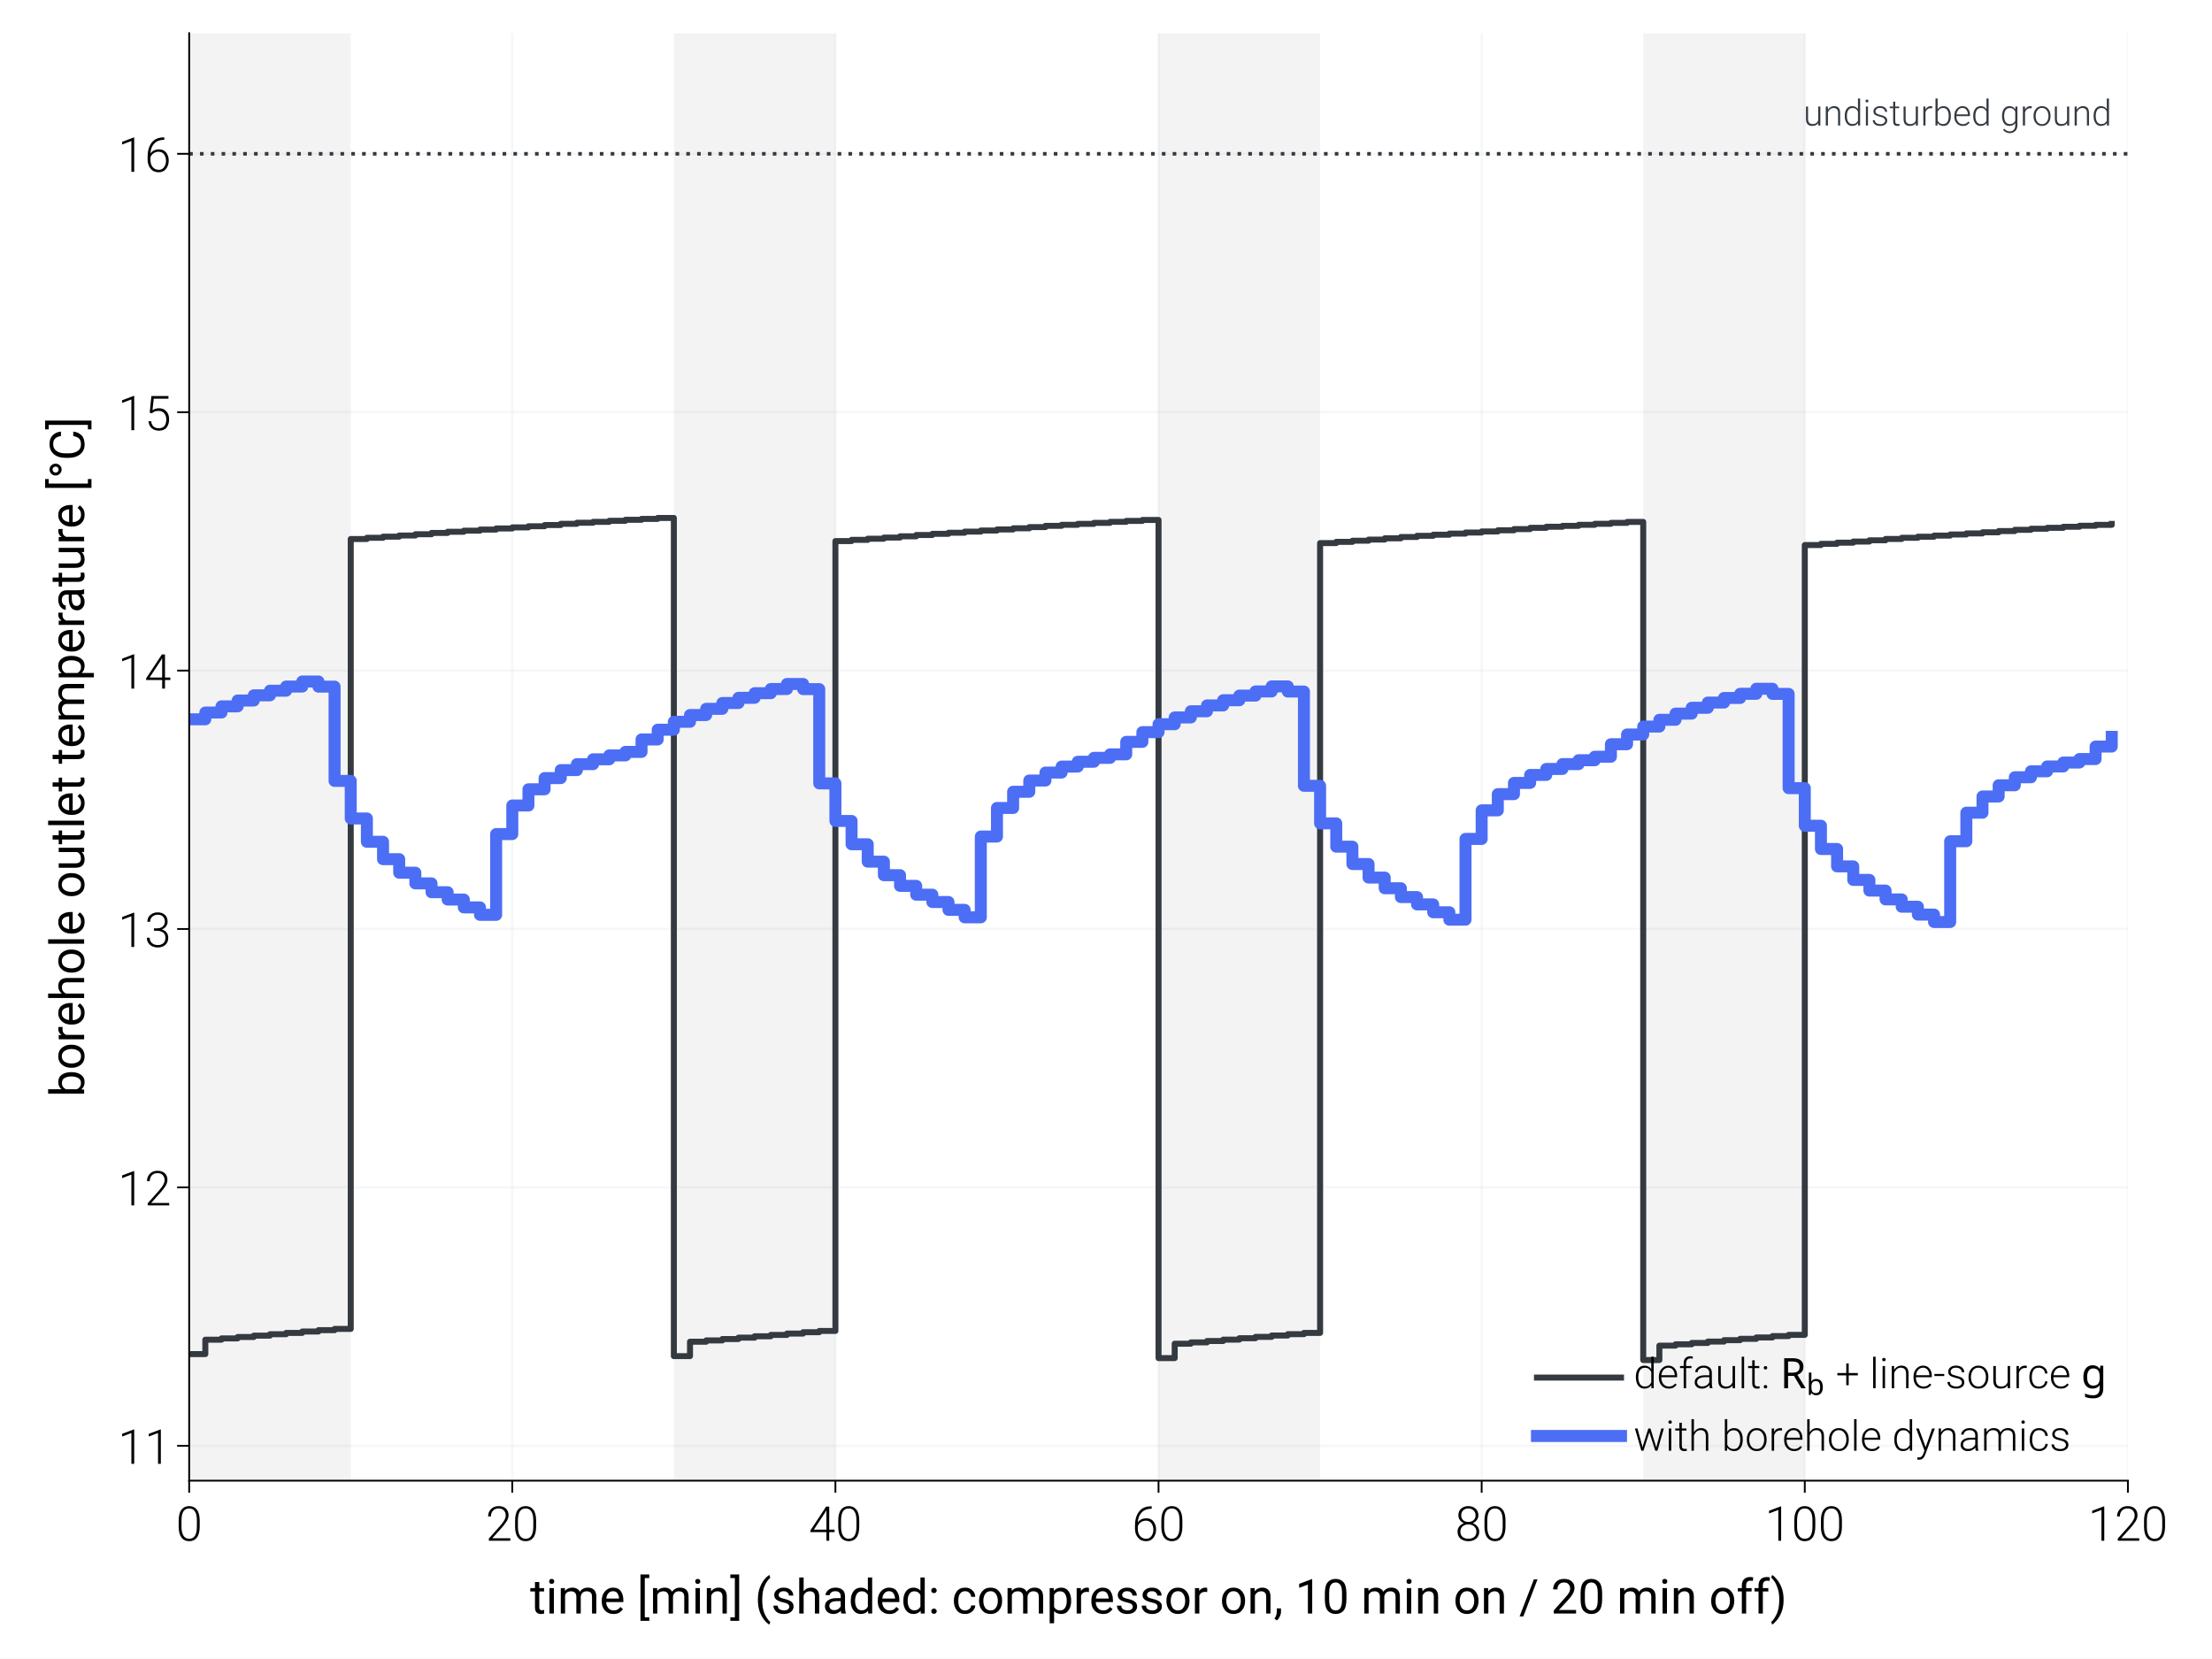
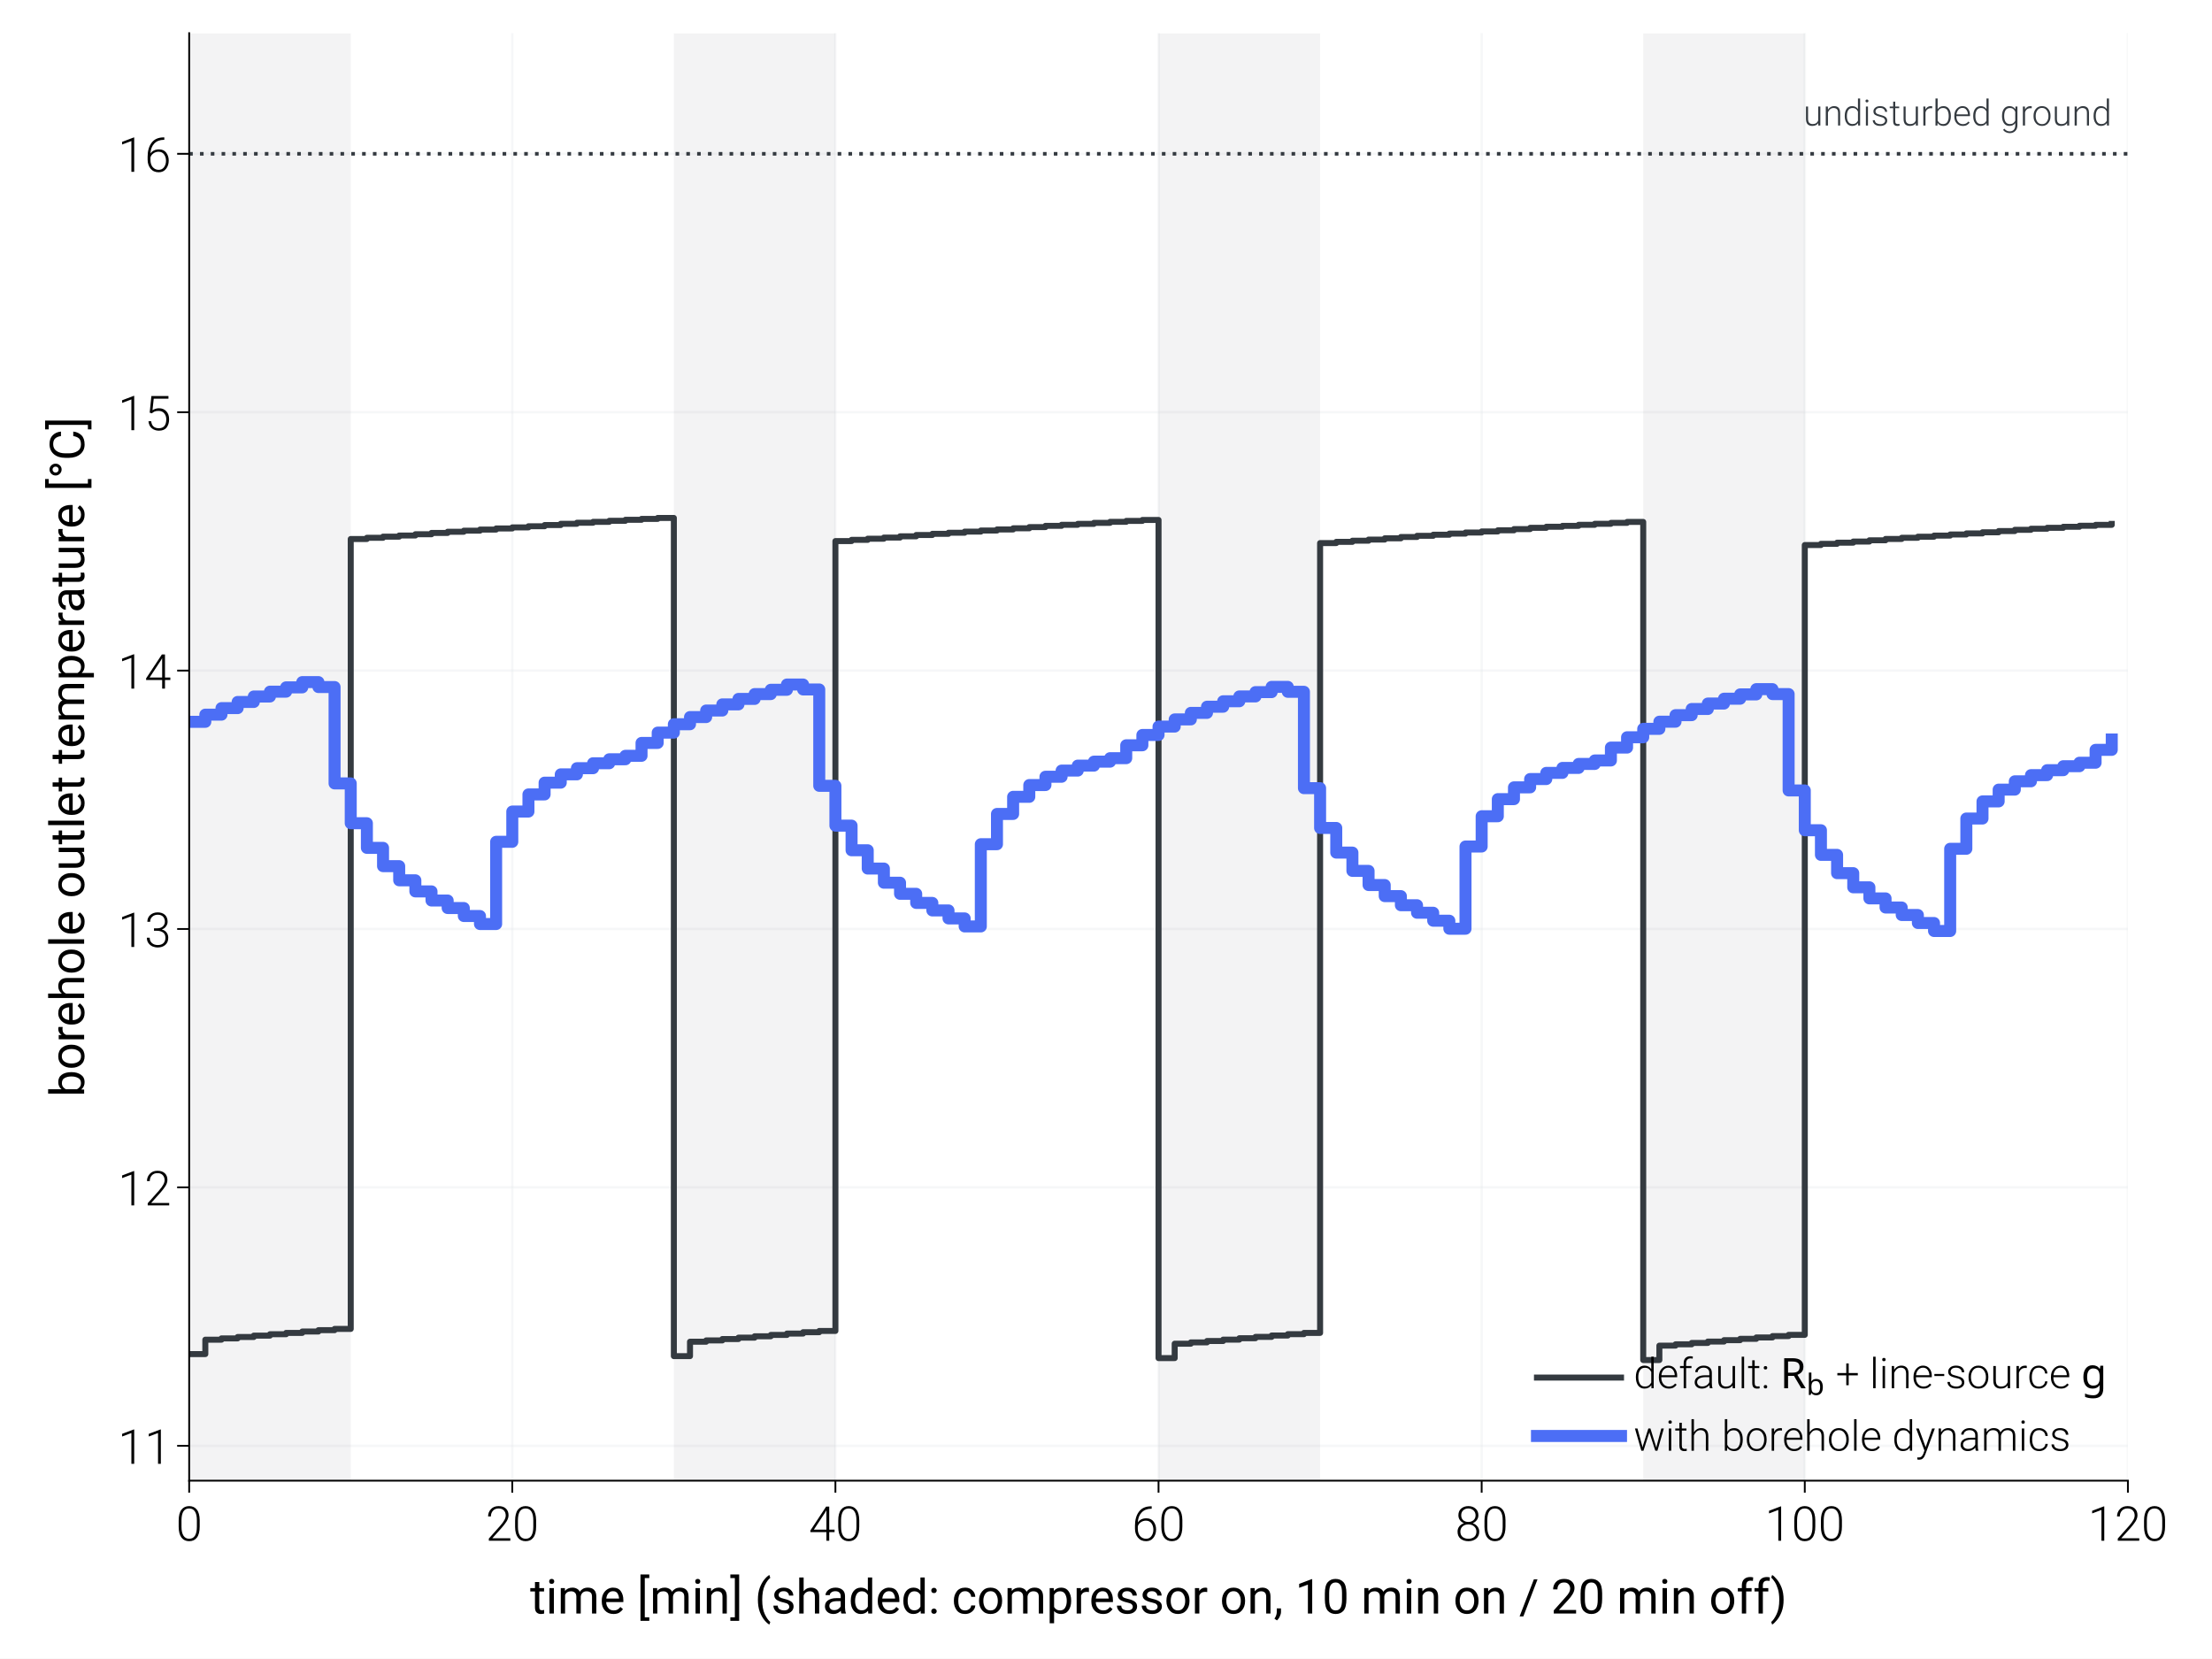
<svg xmlns="http://www.w3.org/2000/svg" xmlns:xlink="http://www.w3.org/1999/xlink" width="368.4pt" height="276.24pt" viewBox="0 0 368.4 276.24" version="1.1">
  <defs>
    <style type="text/css">*{stroke-linejoin: round; stroke-linecap: butt}</style>
  </defs>
  <g id="figure_1">
    <g id="patch_1">
      <path d="M 0 276.24  L 368.4 276.24  L 368.4 0  L 0 0  z " style="fill: #ffffff" />
    </g>
    <g id="axes_1">
      <g id="patch_2">
        <path d="M 31.506 246.6  L 354.394 246.6  L 354.394 5.525  L 31.506 5.525  z " style="fill: #ffffff" />
      </g>
      <g id="matplotlib.axis_1">
        <g id="xtick_1">
          <g id="line2d_1">
            <path d="M 31.506 246.6  L 31.506 5.525  " clip-path="url(#pab0435eeef)" style="fill: none; stroke: #dee2e6; stroke-opacity: 0.25; stroke-width: 0.4; stroke-linecap: square" />
          </g>
          <g id="line2d_2">
            <defs>
              <path id="m72dfc59abe" d="M 0 0  L 0 2  " style="stroke: #000000; stroke-width: 0.3" />
            </defs>
            <g>
              <use xlink:href="#m72dfc59abe" x="31.506" y="246.6" style="stroke: #000000; stroke-width: 0.3" />
            </g>
          </g>
          <g id="text_1">
            <text style="font-weight: 300; font-size: 8px; font-family: 'Roboto', 'Lato', 'Inter', 'Open Sans', 'Arial', 'Helvetica', 'Paperlogy', 'Noto Sans CJK KR', 'Pretendard', 'Gothic A1', 'Freesentation', 'AppleGothic', 'Malgun Gothic', sans-serif; text-anchor: middle" x="31.506" y="256.6" transform="rotate(-0 31.5055 256.5996)">0</text>
          </g>
        </g>
        <g id="xtick_2">
          <g id="line2d_3">
            <path d="M 85.32 246.6  L 85.32 5.525  " clip-path="url(#pab0435eeef)" style="fill: none; stroke: #dee2e6; stroke-opacity: 0.25; stroke-width: 0.4; stroke-linecap: square" />
          </g>
          <g id="line2d_4">
            <g>
              <use xlink:href="#m72dfc59abe" x="85.32" y="246.6" style="stroke: #000000; stroke-width: 0.3" />
            </g>
          </g>
          <g id="text_2">
            <text style="font-weight: 300; font-size: 8px; font-family: 'Roboto', 'Lato', 'Inter', 'Open Sans', 'Arial', 'Helvetica', 'Paperlogy', 'Noto Sans CJK KR', 'Pretendard', 'Gothic A1', 'Freesentation', 'AppleGothic', 'Malgun Gothic', sans-serif; text-anchor: middle" x="85.32" y="256.6" transform="rotate(-0 85.32033 256.5996)">20</text>
          </g>
        </g>
        <g id="xtick_3">
          <g id="line2d_5">
            <path d="M 139.135 246.6  L 139.135 5.525  " clip-path="url(#pab0435eeef)" style="fill: none; stroke: #dee2e6; stroke-opacity: 0.25; stroke-width: 0.4; stroke-linecap: square" />
          </g>
          <g id="line2d_6">
            <g>
              <use xlink:href="#m72dfc59abe" x="139.135" y="246.6" style="stroke: #000000; stroke-width: 0.3" />
            </g>
          </g>
          <g id="text_3">
            <text style="font-weight: 300; font-size: 8px; font-family: 'Roboto', 'Lato', 'Inter', 'Open Sans', 'Arial', 'Helvetica', 'Paperlogy', 'Noto Sans CJK KR', 'Pretendard', 'Gothic A1', 'Freesentation', 'AppleGothic', 'Malgun Gothic', sans-serif; text-anchor: middle" x="139.135" y="256.6" transform="rotate(-0 139.1352 256.5996)">40</text>
          </g>
        </g>
        <g id="xtick_4">
          <g id="line2d_7">
            <path d="M 192.95 246.6  L 192.95 5.525  " clip-path="url(#pab0435eeef)" style="fill: none; stroke: #dee2e6; stroke-opacity: 0.25; stroke-width: 0.4; stroke-linecap: square" />
          </g>
          <g id="line2d_8">
            <g>
              <use xlink:href="#m72dfc59abe" x="192.95" y="246.6" style="stroke: #000000; stroke-width: 0.3" />
            </g>
          </g>
          <g id="text_4">
            <text style="font-weight: 300; font-size: 8px; font-family: 'Roboto', 'Lato', 'Inter', 'Open Sans', 'Arial', 'Helvetica', 'Paperlogy', 'Noto Sans CJK KR', 'Pretendard', 'Gothic A1', 'Freesentation', 'AppleGothic', 'Malgun Gothic', sans-serif; text-anchor: middle" x="192.95" y="256.6" transform="rotate(-0 192.95 256.5996)">60</text>
          </g>
        </g>
        <g id="xtick_5">
          <g id="line2d_9">
            <path d="M 246.765 246.6  L 246.765 5.525  " clip-path="url(#pab0435eeef)" style="fill: none; stroke: #dee2e6; stroke-opacity: 0.25; stroke-width: 0.4; stroke-linecap: square" />
          </g>
          <g id="line2d_10">
            <g>
              <use xlink:href="#m72dfc59abe" x="246.765" y="246.6" style="stroke: #000000; stroke-width: 0.3" />
            </g>
          </g>
          <g id="text_5">
            <text style="font-weight: 300; font-size: 8px; font-family: 'Roboto', 'Lato', 'Inter', 'Open Sans', 'Arial', 'Helvetica', 'Paperlogy', 'Noto Sans CJK KR', 'Pretendard', 'Gothic A1', 'Freesentation', 'AppleGothic', 'Malgun Gothic', sans-serif; text-anchor: middle" x="246.765" y="256.6" transform="rotate(-0 246.7648 256.5996)">80</text>
          </g>
        </g>
        <g id="xtick_6">
          <g id="line2d_11">
            <path d="M 300.58 246.6  L 300.58 5.525  " clip-path="url(#pab0435eeef)" style="fill: none; stroke: #dee2e6; stroke-opacity: 0.25; stroke-width: 0.4; stroke-linecap: square" />
          </g>
          <g id="line2d_12">
            <g>
              <use xlink:href="#m72dfc59abe" x="300.58" y="246.6" style="stroke: #000000; stroke-width: 0.3" />
            </g>
          </g>
          <g id="text_6">
            <text style="font-weight: 300; font-size: 8px; font-family: 'Roboto', 'Lato', 'Inter', 'Open Sans', 'Arial', 'Helvetica', 'Paperlogy', 'Noto Sans CJK KR', 'Pretendard', 'Gothic A1', 'Freesentation', 'AppleGothic', 'Malgun Gothic', sans-serif; text-anchor: middle" x="300.58" y="256.6" transform="rotate(-0 300.5797 256.5996)">100</text>
          </g>
        </g>
        <g id="xtick_7">
          <g id="line2d_13">
            <path d="M 354.394 246.6  L 354.394 5.525  " clip-path="url(#pab0435eeef)" style="fill: none; stroke: #dee2e6; stroke-opacity: 0.25; stroke-width: 0.4; stroke-linecap: square" />
          </g>
          <g id="line2d_14">
            <g>
              <use xlink:href="#m72dfc59abe" x="354.394" y="246.6" style="stroke: #000000; stroke-width: 0.3" />
            </g>
          </g>
          <g id="text_7">
            <text style="font-weight: 300; font-size: 8px; font-family: 'Roboto', 'Lato', 'Inter', 'Open Sans', 'Arial', 'Helvetica', 'Paperlogy', 'Noto Sans CJK KR', 'Pretendard', 'Gothic A1', 'Freesentation', 'AppleGothic', 'Malgun Gothic', sans-serif; text-anchor: middle" x="354.394" y="256.6" transform="rotate(-0 354.3945 256.5996)">120</text>
          </g>
        </g>
        <g id="text_8">
          <text style="font-size: 8px; font-family: 'Roboto', 'Lato', 'Inter', 'Open Sans', 'Arial', 'Helvetica', 'Paperlogy', 'Noto Sans CJK KR', 'Pretendard', 'Gothic A1', 'Freesentation', 'AppleGothic', 'Malgun Gothic', sans-serif; text-anchor: middle" x="192.95" y="268.725" transform="rotate(-0 192.95 268.7246)">time [min] (shaded: compressor on, 10 min on / 20 min off)</text>
        </g>
      </g>
      <g id="matplotlib.axis_2">
        <g id="ytick_1">
          <g id="line2d_15">
            <path d="M 31.506 240.79  L 354.394 240.79  " clip-path="url(#pab0435eeef)" style="fill: none; stroke: #dee2e6; stroke-opacity: 0.25; stroke-width: 0.4; stroke-linecap: square" />
          </g>
          <g id="line2d_16">
            <defs>
              <path id="mcdb739a64f" d="M 0 0  L -2 0  " style="stroke: #000000; stroke-width: 0.3" />
            </defs>
            <g>
              <use xlink:href="#mcdb739a64f" x="31.506" y="240.79" style="stroke: #000000; stroke-width: 0.3" />
            </g>
          </g>
          <g id="text_9">
            <text style="font-weight: 300; font-size: 8px; font-family: 'Roboto', 'Lato', 'Inter', 'Open Sans', 'Arial', 'Helvetica', 'Paperlogy', 'Noto Sans CJK KR', 'Pretendard', 'Gothic A1', 'Freesentation', 'AppleGothic', 'Malgun Gothic', sans-serif; text-anchor: end" x="28.506" y="243.79" transform="rotate(-0 28.5055 243.7901)">11</text>
          </g>
        </g>
        <g id="ytick_2">
          <g id="line2d_17">
            <path d="M 31.506 197.755  L 354.394 197.755  " clip-path="url(#pab0435eeef)" style="fill: none; stroke: #dee2e6; stroke-opacity: 0.25; stroke-width: 0.4; stroke-linecap: square" />
          </g>
          <g id="line2d_18">
            <g>
              <use xlink:href="#mcdb739a64f" x="31.506" y="197.755" style="stroke: #000000; stroke-width: 0.3" />
            </g>
          </g>
          <g id="text_10">
            <text style="font-weight: 300; font-size: 8px; font-family: 'Roboto', 'Lato', 'Inter', 'Open Sans', 'Arial', 'Helvetica', 'Paperlogy', 'Noto Sans CJK KR', 'Pretendard', 'Gothic A1', 'Freesentation', 'AppleGothic', 'Malgun Gothic', sans-serif; text-anchor: end" x="28.506" y="200.755" transform="rotate(-0 28.5055 200.7549)">12</text>
          </g>
        </g>
        <g id="ytick_3">
          <g id="line2d_19">
            <path d="M 31.506 154.72  L 354.394 154.72  " clip-path="url(#pab0435eeef)" style="fill: none; stroke: #dee2e6; stroke-opacity: 0.25; stroke-width: 0.4; stroke-linecap: square" />
          </g>
          <g id="line2d_20">
            <g>
              <use xlink:href="#mcdb739a64f" x="31.506" y="154.72" style="stroke: #000000; stroke-width: 0.3" />
            </g>
          </g>
          <g id="text_11">
            <text style="font-weight: 300; font-size: 8px; font-family: 'Roboto', 'Lato', 'Inter', 'Open Sans', 'Arial', 'Helvetica', 'Paperlogy', 'Noto Sans CJK KR', 'Pretendard', 'Gothic A1', 'Freesentation', 'AppleGothic', 'Malgun Gothic', sans-serif; text-anchor: end" x="28.506" y="157.72" transform="rotate(-0 28.5055 157.7198)">13</text>
          </g>
        </g>
        <g id="ytick_4">
          <g id="line2d_21">
            <path d="M 31.506 111.685  L 354.394 111.685  " clip-path="url(#pab0435eeef)" style="fill: none; stroke: #dee2e6; stroke-opacity: 0.25; stroke-width: 0.4; stroke-linecap: square" />
          </g>
          <g id="line2d_22">
            <g>
              <use xlink:href="#mcdb739a64f" x="31.506" y="111.685" style="stroke: #000000; stroke-width: 0.3" />
            </g>
          </g>
          <g id="text_12">
            <text style="font-weight: 300; font-size: 8px; font-family: 'Roboto', 'Lato', 'Inter', 'Open Sans', 'Arial', 'Helvetica', 'Paperlogy', 'Noto Sans CJK KR', 'Pretendard', 'Gothic A1', 'Freesentation', 'AppleGothic', 'Malgun Gothic', sans-serif; text-anchor: end" x="28.506" y="114.685" transform="rotate(-0 28.5055 114.6846)">14</text>
          </g>
        </g>
        <g id="ytick_5">
          <g id="line2d_23">
            <path d="M 31.506 68.65  L 354.394 68.65  " clip-path="url(#pab0435eeef)" style="fill: none; stroke: #dee2e6; stroke-opacity: 0.25; stroke-width: 0.4; stroke-linecap: square" />
          </g>
          <g id="line2d_24">
            <g>
              <use xlink:href="#mcdb739a64f" x="31.506" y="68.65" style="stroke: #000000; stroke-width: 0.3" />
            </g>
          </g>
          <g id="text_13">
            <text style="font-weight: 300; font-size: 8px; font-family: 'Roboto', 'Lato', 'Inter', 'Open Sans', 'Arial', 'Helvetica', 'Paperlogy', 'Noto Sans CJK KR', 'Pretendard', 'Gothic A1', 'Freesentation', 'AppleGothic', 'Malgun Gothic', sans-serif; text-anchor: end" x="28.506" y="71.65" transform="rotate(-0 28.5055 71.64951)">15</text>
          </g>
        </g>
        <g id="ytick_6">
          <g id="line2d_25">
            <path d="M 31.506 25.614  L 354.394 25.614  " clip-path="url(#pab0435eeef)" style="fill: none; stroke: #dee2e6; stroke-opacity: 0.25; stroke-width: 0.4; stroke-linecap: square" />
          </g>
          <g id="line2d_26">
            <g>
              <use xlink:href="#mcdb739a64f" x="31.506" y="25.614" style="stroke: #000000; stroke-width: 0.3" />
            </g>
          </g>
          <g id="text_14">
            <text style="font-weight: 300; font-size: 8px; font-family: 'Roboto', 'Lato', 'Inter', 'Open Sans', 'Arial', 'Helvetica', 'Paperlogy', 'Noto Sans CJK KR', 'Pretendard', 'Gothic A1', 'Freesentation', 'AppleGothic', 'Malgun Gothic', sans-serif; text-anchor: end" x="28.506" y="28.614" transform="rotate(-0 28.5055 28.61436)">16</text>
          </g>
        </g>
        <g id="text_15">
          <text style="font-size: 8px; font-family: 'Roboto', 'Lato', 'Inter', 'Open Sans', 'Arial', 'Helvetica', 'Paperlogy', 'Noto Sans CJK KR', 'Pretendard', 'Gothic A1', 'Freesentation', 'AppleGothic', 'Malgun Gothic', sans-serif; text-anchor: middle" x="14.013" y="126.062" transform="rotate(-90 14.013 126.0622)">borehole outlet temperature [°C]</text>
        </g>
      </g>
      <g id="patch_3">
        <path d="M 31.506 246.6  L 58.413 246.6  L 58.413 5.525  L 31.506 5.525  z " clip-path="url(#pab0435eeef)" style="fill: #343a40; opacity: 0.06" />
      </g>
      <g id="patch_4">
        <path d="M 112.228 246.6  L 139.135 246.6  L 139.135 5.525  L 112.228 5.525  z " clip-path="url(#pab0435eeef)" style="fill: #343a40; opacity: 0.06" />
      </g>
      <g id="patch_5">
        <path d="M 192.95 246.6  L 219.857 246.6  L 219.857 5.525  L 192.95 5.525  z " clip-path="url(#pab0435eeef)" style="fill: #343a40; opacity: 0.06" />
      </g>
      <g id="patch_6">
        <path d="M 273.672 246.6  L 300.58 246.6  L 300.58 5.525  L 273.672 5.525  z " clip-path="url(#pab0435eeef)" style="fill: #343a40; opacity: 0.06" />
      </g>
      <g id="line2d_27">
        <path d="M 31.506 25.614  L 354.394 25.614  " clip-path="url(#pab0435eeef)" style="fill: none; stroke-dasharray: 0.6,1.2; stroke-dashoffset: 0; stroke: #343a40; stroke-width: 0.6" />
      </g>
      <g id="line2d_28">
        <path d="M 31.506 225.518  L 34.196 225.518  L 34.196 223.12  L 36.887 223.12  L 36.887 222.903  L 39.578 222.903  L 39.578 222.673  L 42.268 222.673  L 42.268 222.442  L 44.959 222.442  L 44.959 222.211  L 47.65 222.211  L 47.65 221.989  L 50.341 221.989  L 50.341 221.76  L 53.031 221.76  L 53.031 221.535  L 55.722 221.535  L 55.722 221.326  L 58.413 221.326  L 58.413 89.77  L 61.104 89.77  L 61.104 89.567  L 63.794 89.567  L 63.794 89.375  L 66.485 89.375  L 66.485 89.187  L 69.176 89.187  L 69.176 88.977  L 71.867 88.977  L 71.867 88.756  L 74.557 88.756  L 74.557 88.56  L 77.248 88.56  L 77.248 88.381  L 79.939 88.381  L 79.939 88.196  L 82.63 88.196  L 82.63 88.013  L 85.32 88.013  L 85.32 87.835  L 88.011 87.835  L 88.011 87.645  L 90.702 87.645  L 90.702 87.445  L 93.393 87.445  L 93.393 87.235  L 96.083 87.235  L 96.083 87.06  L 98.774 87.06  L 98.774 86.91  L 101.465 86.91  L 101.465 86.738  L 104.156 86.738  L 104.156 86.571  L 106.846 86.571  L 106.846 86.419  L 109.537 86.419  L 109.537 86.262  L 112.228 86.262  L 112.228 225.858  L 114.918 225.858  L 114.918 223.459  L 117.609 223.459  L 117.609 223.242  L 120.3 223.242  L 120.3 223.012  L 122.991 223.012  L 122.991 222.782  L 125.681 222.782  L 125.681 222.55  L 128.372 222.55  L 128.372 222.328  L 131.063 222.328  L 131.063 222.099  L 133.754 222.099  L 133.754 221.874  L 136.444 221.874  L 136.444 221.664  L 139.135 221.664  L 139.135 90.115  L 141.826 90.115  L 141.826 89.911  L 144.517 89.911  L 144.517 89.719  L 147.207 89.719  L 147.207 89.531  L 149.898 89.531  L 149.898 89.321  L 152.589 89.321  L 152.589 89.1  L 155.28 89.1  L 155.28 88.904  L 157.97 88.904  L 157.97 88.725  L 160.661 88.725  L 160.661 88.539  L 163.352 88.539  L 163.352 88.356  L 166.043 88.356  L 166.043 88.179  L 168.733 88.179  L 168.733 87.988  L 171.424 87.988  L 171.424 87.786  L 174.115 87.786  L 174.115 87.576  L 176.806 87.576  L 176.806 87.401  L 179.496 87.401  L 179.496 87.249  L 182.187 87.249  L 182.187 87.077  L 184.878 87.077  L 184.878 86.908  L 187.569 86.908  L 187.569 86.755  L 190.259 86.755  L 190.259 86.597  L 192.95 86.597  L 192.95 226.187  L 195.641 226.187  L 195.641 223.787  L 198.331 223.787  L 198.331 223.57  L 201.022 223.57  L 201.022 223.339  L 203.713 223.339  L 203.713 223.109  L 206.404 223.109  L 206.404 222.877  L 209.094 222.877  L 209.094 222.655  L 211.785 222.655  L 211.785 222.426  L 214.476 222.426  L 214.476 222.201  L 217.167 222.201  L 217.167 221.991  L 219.857 221.991  L 219.857 90.447  L 222.548 90.447  L 222.548 90.244  L 225.239 90.244  L 225.239 90.052  L 227.93 90.052  L 227.93 89.864  L 230.62 89.864  L 230.62 89.654  L 233.311 89.654  L 233.311 89.432  L 236.002 89.432  L 236.002 89.237  L 238.693 89.237  L 238.693 89.058  L 241.383 89.058  L 241.383 88.872  L 244.074 88.872  L 244.074 88.689  L 246.765 88.689  L 246.765 88.512  L 249.456 88.512  L 249.456 88.321  L 252.146 88.321  L 252.146 88.118  L 254.837 88.118  L 254.837 87.907  L 257.528 87.907  L 257.528 87.731  L 260.219 87.731  L 260.219 87.579  L 262.909 87.579  L 262.909 87.406  L 265.6 87.406  L 265.6 87.237  L 268.291 87.237  L 268.291 87.083  L 270.982 87.083  L 270.982 86.925  L 273.672 86.925  L 273.672 226.51  L 276.363 226.51  L 276.363 224.11  L 279.054 224.11  L 279.054 223.893  L 281.744 223.893  L 281.744 223.662  L 284.435 223.662  L 284.435 223.432  L 287.126 223.432  L 287.126 223.2  L 289.817 223.2  L 289.817 222.978  L 292.507 222.978  L 292.507 222.748  L 295.198 222.748  L 295.198 222.523  L 297.889 222.523  L 297.889 222.313  L 300.58 222.313  L 300.58 90.775  L 303.27 90.775  L 303.27 90.572  L 305.961 90.572  L 305.961 90.38  L 308.652 90.38  L 308.652 90.192  L 311.343 90.192  L 311.343 89.982  L 314.033 89.982  L 314.033 89.76  L 316.724 89.76  L 316.724 89.565  L 319.415 89.565  L 319.415 89.386  L 322.106 89.386  L 322.106 89.2  L 324.796 89.2  L 324.796 89.017  L 327.487 89.017  L 327.487 88.84  L 330.178 88.84  L 330.178 88.649  L 332.869 88.649  L 332.869 88.446  L 335.559 88.446  L 335.559 88.235  L 338.25 88.235  L 338.25 88.058  L 340.941 88.058  L 340.941 87.907  L 343.632 87.907  L 343.632 87.734  L 346.322 87.734  L 346.322 87.565  L 349.013 87.565  L 349.013 87.411  L 351.704 87.411  L 351.704 87.252  L 351.704 87.252  " clip-path="url(#pab0435eeef)" style="fill: none; stroke: #343a40; stroke-linecap: square" />
      </g>
      <g id="line2d_29">
-         <path d="M 31.506 119.798  L 34.196 119.798  L 34.196 118.671  L 36.887 118.671  L 36.887 117.64  L 39.578 117.64  L 39.578 116.668  L 42.268 116.668  L 42.268 115.803  L 44.959 115.803  L 44.959 115.033  L 47.65 115.033  L 47.65 114.341  L 50.341 114.341  L 50.341 113.5  L 53.031 113.5  L 53.031 114.356  L 55.722 114.356  L 55.722 130.056  L 58.413 130.056  L 58.413 136.314  L 61.104 136.314  L 61.104 140.194  L 63.794 140.194  L 63.794 143.09  L 66.485 143.09  L 66.485 145.344  L 69.176 145.344  L 69.176 147.124  L 71.867 147.124  L 71.867 148.594  L 74.557 148.594  L 74.557 149.815  L 77.248 149.815  L 77.248 151.125  L 79.939 151.125  L 79.939 152.363  L 82.63 152.363  L 82.63 138.911  L 85.32 138.911  L 85.32 134.152  L 88.011 134.152  L 88.011 131.455  L 90.702 131.455  L 90.702 129.587  L 93.393 129.587  L 93.393 128.258  L 96.083 128.258  L 96.083 127.263  L 98.774 127.263  L 98.774 126.459  L 101.465 126.459  L 101.465 125.811  L 104.156 125.811  L 104.156 125.228  L 106.846 125.228  L 106.846 123.151  L 109.537 123.151  L 109.537 121.53  L 112.228 121.53  L 112.228 120.212  L 114.918 120.212  L 114.918 119.086  L 117.609 119.086  L 117.609 118.055  L 120.3 118.055  L 120.3 117.082  L 122.991 117.082  L 122.991 116.217  L 125.681 116.217  L 125.681 115.448  L 128.372 115.448  L 128.372 114.756  L 131.063 114.756  L 131.063 113.915  L 133.754 113.915  L 133.754 114.77  L 136.444 114.77  L 136.444 130.47  L 139.135 130.47  L 139.135 136.727  L 141.826 136.727  L 141.826 140.607  L 144.517 140.607  L 144.517 143.502  L 147.207 143.502  L 147.207 145.757  L 149.898 145.757  L 149.898 147.536  L 152.589 147.536  L 152.589 149.006  L 155.28 149.006  L 155.28 150.227  L 157.97 150.227  L 157.97 151.536  L 160.661 151.536  L 160.661 152.774  L 163.352 152.774  L 163.352 139.323  L 166.043 139.323  L 166.043 134.565  L 168.733 134.565  L 168.733 131.867  L 171.424 131.867  L 171.424 129.997  L 174.115 129.997  L 174.115 128.668  L 176.806 128.668  L 176.806 127.673  L 179.496 127.673  L 179.496 126.867  L 182.187 126.867  L 182.187 126.218  L 184.878 126.218  L 184.878 125.634  L 187.569 125.634  L 187.569 123.556  L 190.259 123.556  L 190.259 121.934  L 192.95 121.934  L 192.95 120.615  L 195.641 120.615  L 195.641 119.488  L 198.331 119.488  L 198.331 118.457  L 201.022 118.457  L 201.022 117.484  L 203.713 117.484  L 203.713 116.619  L 206.404 116.619  L 206.404 115.85  L 209.094 115.85  L 209.094 115.158  L 211.785 115.158  L 211.785 114.317  L 214.476 114.317  L 214.476 115.173  L 217.167 115.173  L 217.167 130.871  L 219.857 130.871  L 219.857 137.128  L 222.548 137.128  L 222.548 141.007  L 225.239 141.007  L 225.239 143.902  L 227.93 143.902  L 227.93 146.155  L 230.62 146.155  L 230.62 147.935  L 233.311 147.935  L 233.311 149.404  L 236.002 149.404  L 236.002 150.624  L 238.693 150.624  L 238.693 151.932  L 241.383 151.932  L 241.383 153.17  L 244.074 153.17  L 244.074 139.718  L 246.765 139.718  L 246.765 134.96  L 249.456 134.96  L 249.456 132.262  L 252.146 132.262  L 252.146 130.393  L 254.837 130.393  L 254.837 129.062  L 257.528 129.062  L 257.528 128.066  L 260.219 128.066  L 260.219 127.26  L 262.909 127.26  L 262.909 126.611  L 265.6 126.611  L 265.6 126.027  L 268.291 126.027  L 268.291 123.948  L 270.982 123.948  L 270.982 122.326  L 273.672 122.326  L 273.672 121.006  L 276.363 121.006  L 276.363 119.879  L 279.054 119.879  L 279.054 118.848  L 281.744 118.848  L 281.744 117.876  L 284.435 117.876  L 284.435 117.011  L 287.126 117.011  L 287.126 116.242  L 289.817 116.242  L 289.817 115.55  L 292.507 115.55  L 292.507 114.709  L 295.198 114.709  L 295.198 115.565  L 297.889 115.565  L 297.889 131.262  L 300.58 131.262  L 300.58 137.519  L 303.27 137.519  L 303.27 141.397  L 305.961 141.397  L 305.961 144.292  L 308.652 144.292  L 308.652 146.545  L 311.343 146.545  L 311.343 148.324  L 314.033 148.324  L 314.033 149.793  L 316.724 149.793  L 316.724 151.012  L 319.415 151.012  L 319.415 152.321  L 322.106 152.321  L 322.106 153.558  L 324.796 153.558  L 324.796 140.107  L 327.487 140.107  L 327.487 135.349  L 330.178 135.349  L 330.178 132.651  L 332.869 132.651  L 332.869 130.781  L 335.559 130.781  L 335.559 129.451  L 338.25 129.451  L 338.25 128.455  L 340.941 128.455  L 340.941 127.649  L 343.632 127.649  L 343.632 126.999  L 346.322 126.999  L 346.322 126.415  L 349.013 126.415  L 349.013 124.337  L 351.704 124.337  L 351.704 122.715  L 351.704 122.715  " clip-path="url(#pab0435eeef)" style="fill: none; stroke: #4c6ef5; stroke-width: 2; stroke-linecap: square" />
+         <path d="M 31.506 120.215  L 34.196 120.215  L 34.196 119.022  L 36.887 119.022  L 36.887 117.934  L 39.578 117.934  L 39.578 116.909  L 42.268 116.909  L 42.268 116  L 44.959 116  L 44.959 115.195  L 47.65 115.195  L 47.65 114.477  L 50.341 114.477  L 50.341 113.601  L 53.031 113.601  L 53.031 114.424  L 55.722 114.424  L 55.722 130.474  L 58.413 130.474  L 58.413 137.105  L 61.104 137.105  L 61.104 141.208  L 63.794 141.208  L 63.794 144.254  L 66.485 144.254  L 66.485 146.611  L 69.176 146.611  L 69.176 148.459  L 71.867 148.459  L 71.867 149.977  L 74.557 149.977  L 74.557 151.229  L 77.248 151.229  L 77.248 152.559  L 79.939 152.559  L 79.939 153.894  L 82.63 153.894  L 82.63 140.199  L 85.32 140.199  L 85.32 135.16  L 88.011 135.16  L 88.011 132.309  L 90.702 132.309  L 90.702 130.348  L 93.393 130.348  L 93.393 128.966  L 96.083 128.966  L 96.083 127.94  L 98.774 127.94  L 98.774 127.116  L 101.465 127.116  L 101.465 126.455  L 104.156 126.455  L 104.156 125.877  L 106.846 125.877  L 106.846 123.732  L 109.537 123.732  L 109.537 122.015  L 112.228 122.015  L 112.228 120.617  L 114.918 120.617  L 114.918 119.425  L 117.609 119.425  L 117.609 118.336  L 120.3 118.336  L 120.3 117.311  L 122.991 117.311  L 122.991 116.402  L 125.681 116.402  L 125.681 115.597  L 128.372 115.597  L 128.372 114.879  L 131.063 114.879  L 131.063 114.004  L 133.754 114.004  L 133.754 114.826  L 136.444 114.826  L 136.444 130.876  L 139.135 130.876  L 139.135 137.506  L 141.826 137.506  L 141.826 141.609  L 144.517 141.609  L 144.517 144.655  L 147.207 144.655  L 147.207 147.011  L 149.898 147.011  L 149.898 148.86  L 152.589 148.86  L 152.589 150.377  L 155.28 150.377  L 155.28 151.628  L 157.97 151.628  L 157.97 152.959  L 160.661 152.959  L 160.661 154.293  L 163.352 154.293  L 163.352 140.599  L 166.043 140.599  L 166.043 135.56  L 168.733 135.56  L 168.733 132.709  L 171.424 132.709  L 171.424 130.747  L 174.115 130.747  L 174.115 129.364  L 176.806 129.364  L 176.806 128.338  L 179.496 128.338  L 179.496 127.512  L 182.187 127.512  L 182.187 126.85  L 184.878 126.85  L 184.878 126.271  L 187.569 126.271  L 187.569 124.125  L 190.259 124.125  L 190.259 122.407  L 192.95 122.407  L 192.95 121.008  L 195.641 121.008  L 195.641 119.814  L 198.331 119.814  L 198.331 118.726  L 201.022 118.726  L 201.022 117.701  L 203.713 117.701  L 203.713 116.792  L 206.404 116.792  L 206.404 115.987  L 209.094 115.987  L 209.094 115.269  L 211.785 115.269  L 211.785 114.394  L 214.476 114.394  L 214.476 115.216  L 217.167 115.216  L 217.167 131.265  L 219.857 131.265  L 219.857 137.895  L 222.548 137.895  L 222.548 141.997  L 225.239 141.997  L 225.239 145.042  L 227.93 145.042  L 227.93 147.398  L 230.62 147.398  L 230.62 149.246  L 233.311 149.246  L 233.311 150.763  L 236.002 150.763  L 236.002 152.013  L 238.693 152.013  L 238.693 153.343  L 241.383 153.343  L 241.383 154.677  L 244.074 154.677  L 244.074 140.983  L 246.765 140.983  L 246.765 135.944  L 249.456 135.944  L 249.456 133.093  L 252.146 133.093  L 252.146 131.131  L 254.837 131.131  L 254.837 129.747  L 257.528 129.747  L 257.528 128.72  L 260.219 128.72  L 260.219 127.894  L 262.909 127.894  L 262.909 127.232  L 265.6 127.232  L 265.6 126.652  L 268.291 126.652  L 268.291 124.506  L 270.982 124.506  L 270.982 122.788  L 273.672 122.788  L 273.672 121.388  L 276.363 121.388  L 276.363 120.195  L 279.054 120.195  L 279.054 119.106  L 281.744 119.106  L 281.744 118.081  L 284.435 118.081  L 284.435 117.173  L 287.126 117.173  L 287.126 116.368  L 289.817 116.368  L 289.817 115.65  L 292.507 115.65  L 292.507 114.774  L 295.198 114.774  L 295.198 115.597  L 297.889 115.597  L 297.889 131.645  L 300.58 131.645  L 300.58 138.274  L 303.27 138.274  L 303.27 142.376  L 305.961 142.376  L 305.961 145.421  L 308.652 145.421  L 308.652 147.776  L 311.343 147.776  L 311.343 149.624  L 314.033 149.624  L 314.033 151.141  L 316.724 151.141  L 316.724 152.391  L 319.415 152.391  L 319.415 153.721  L 322.106 153.721  L 322.106 155.054  L 324.796 155.054  L 324.796 141.361  L 327.487 141.361  L 327.487 136.322  L 330.178 136.322  L 330.178 133.471  L 332.869 133.471  L 332.869 131.509  L 335.559 131.509  L 335.559 130.125  L 338.25 130.125  L 338.25 129.098  L 340.941 129.098  L 340.941 128.272  L 343.632 128.272  L 343.632 127.61  L 346.322 127.61  L 346.322 127.03  L 349.013 127.03  L 349.013 124.884  L 351.704 124.884  L 351.704 123.165  L 351.704 123.165  " clip-path="url(#pab0435eeef)" style="fill: none; stroke: #4c6ef5; stroke-width: 2; stroke-linecap: square" />
      </g>
      <g id="patch_7">
        <path d="M 31.506 246.6  L 31.506 5.525  " style="fill: none; stroke: #000000; stroke-width: 0.3; stroke-linejoin: miter; stroke-linecap: square" />
      </g>
      <g id="patch_8">
        <path d="M 31.506 246.6  L 354.394 246.6  " style="fill: none; stroke: #000000; stroke-width: 0.3; stroke-linejoin: miter; stroke-linecap: square" />
      </g>
      <g id="text_16">
        <text style="font-weight: 300; font-size: 6px; font-family: 'Roboto', 'Lato', 'Inter', 'Open Sans', 'Arial', 'Helvetica', 'Paperlogy', 'Noto Sans CJK KR', 'Pretendard', 'Gothic A1', 'Freesentation', 'AppleGothic', 'Malgun Gothic', sans-serif; text-anchor: end; fill: #343a40" x="351.704" y="20.909" transform="rotate(-0 351.7038 20.90874)">undisturbed ground</text>
      </g>
      <g id="legend_1">
        <g id="line2d_30">
          <path d="M 255.975 229.426  L 262.974 229.426  L 262.974 229.426  L 269.974 229.426  L 269.974 229.426  " style="fill: none; stroke: #343a40; stroke-linecap: square" />
        </g>
        <g id="text_17">
          <g transform="translate(272.0745 231.8755)">
            <text>
              <tspan x="0" y="-0.672" style="font-weight: 300; font-size: 7px; font-family: 'Roboto'">d</tspan>
              <tspan x="3.89" y="-0.672" style="font-weight: 300; font-size: 7px; font-family: 'Roboto'">e</tspan>
              <tspan x="7.506" y="-0.672" style="font-weight: 300; font-size: 7px; font-family: 'Roboto'">f</tspan>
              <tspan x="9.823" y="-0.672" style="font-weight: 300; font-size: 7px; font-family: 'Roboto'">a</tspan>
              <tspan x="13.573" y="-0.672" style="font-weight: 300; font-size: 7px; font-family: 'Roboto'">u</tspan>
              <tspan x="17.418" y="-0.672" style="font-weight: 300; font-size: 7px; font-family: 'Roboto'">l</tspan>
              <tspan x="18.987" y="-0.672" style="font-weight: 300; font-size: 7px; font-family: 'Roboto'">t</tspan>
              <tspan x="21.236" y="-0.672" style="font-weight: 300; font-size: 7px; font-family: 'Roboto'">:</tspan>
              <tspan x="22.706" y="-0.672" style="font-weight: 300; font-size: 7px; font-family: 'Roboto'"> </tspan>
              <tspan x="31.963" y="-0.672" style="font-weight: 300; font-size: 7px; font-family: 'Roboto'"> </tspan>
              <tspan x="33.665" y="-0.672" style="font-weight: 300; font-size: 7px; font-family: 'Roboto'">+</tspan>
              <tspan x="37.616" y="-0.672" style="font-weight: 300; font-size: 7px; font-family: 'Roboto'"> </tspan>
              <tspan x="39.318" y="-0.672" style="font-weight: 300; font-size: 7px; font-family: 'Roboto'">l</tspan>
              <tspan x="40.887" y="-0.672" style="font-weight: 300; font-size: 7px; font-family: 'Roboto'">i</tspan>
              <tspan x="42.456" y="-0.672" style="font-weight: 300; font-size: 7px; font-family: 'Roboto'">n</tspan>
              <tspan x="46.301" y="-0.672" style="font-weight: 300; font-size: 7px; font-family: 'Roboto'">e</tspan>
              <tspan x="49.917" y="-0.672" style="font-weight: 300; font-size: 7px; font-family: 'Roboto'">-</tspan>
              <tspan x="51.92" y="-0.672" style="font-weight: 300; font-size: 7px; font-family: 'Roboto'">s</tspan>
              <tspan x="55.465" y="-0.672" style="font-weight: 300; font-size: 7px; font-family: 'Roboto'">o</tspan>
              <tspan x="59.385" y="-0.672" style="font-weight: 300; font-size: 7px; font-family: 'Roboto'">u</tspan>
              <tspan x="63.23" y="-0.672" style="font-weight: 300; font-size: 7px; font-family: 'Roboto'">r</tspan>
              <tspan x="65.585" y="-0.672" style="font-weight: 300; font-size: 7px; font-family: 'Roboto'">c</tspan>
              <tspan x="69.191" y="-0.672" style="font-weight: 300; font-size: 7px; font-family: 'Roboto'">e</tspan>
              <tspan x="72.807" y="-0.672" style="font-weight: 300; font-size: 7px; font-family: 'Roboto'"> </tspan>
              <tspan x="24.408" y="-0.672" style="font-size: 7px; font-family: 'Noto Sans Math'">R</tspan>
              <tspan x="74.51" y="-0.672" style="font-size: 7px; font-family: 'Noto Sans Math'">g</tspan>
              <tspan x="28.762" y="0.453" style="font-size: 4.9px; font-family: 'Noto Sans Math'">b</tspan>
            </text>
          </g>
        </g>
        <g id="line2d_31">
          <path d="M 255.975 239.156  L 262.974 239.156  L 262.974 239.156  L 269.974 239.156  L 269.974 239.156  " style="fill: none; stroke: #4c6ef5; stroke-width: 2; stroke-linecap: square" />
        </g>
        <g id="text_18">
          <text style="font-weight: 300; font-size: 7px; font-family: 'Roboto', 'Lato', 'Inter', 'Open Sans', 'Arial', 'Helvetica', 'Paperlogy', 'Noto Sans CJK KR', 'Pretendard', 'Gothic A1', 'Freesentation', 'AppleGothic', 'Malgun Gothic', sans-serif; text-anchor: start" x="272.075" y="241.606" transform="rotate(-0 272.0745 241.6055)">with borehole dynamics</text>
        </g>
      </g>
    </g>
  </g>
  <defs>
    <clipPath id="pab0435eeef">
      <rect x="31.506" y="5.525" width="322.889" height="241.075" />
    </clipPath>
  </defs>
</svg>
